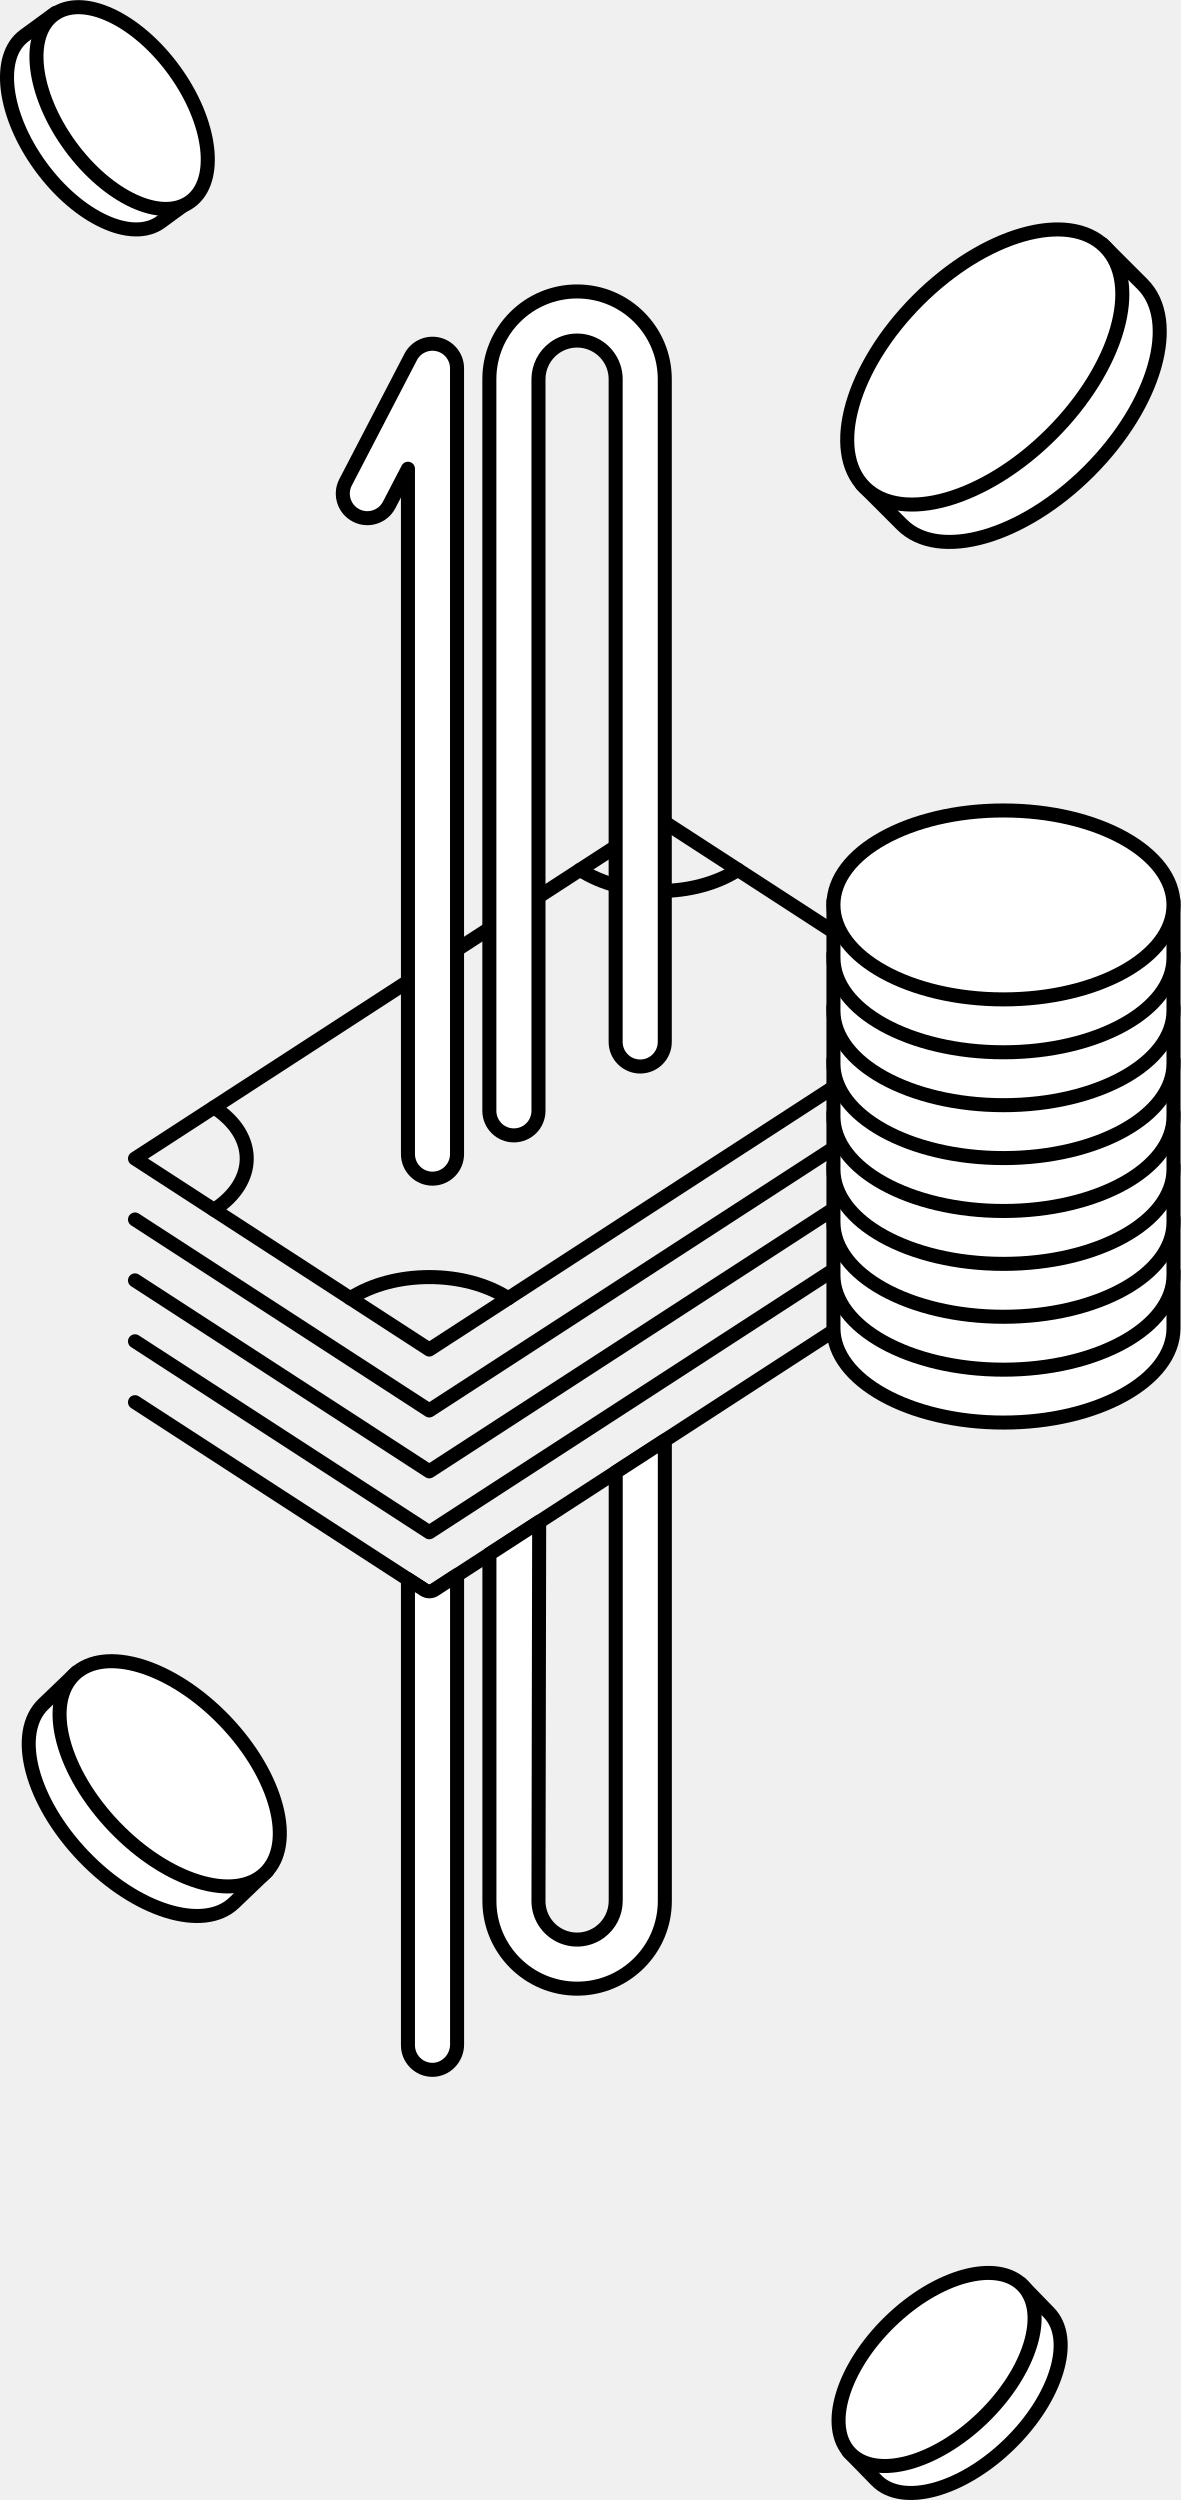
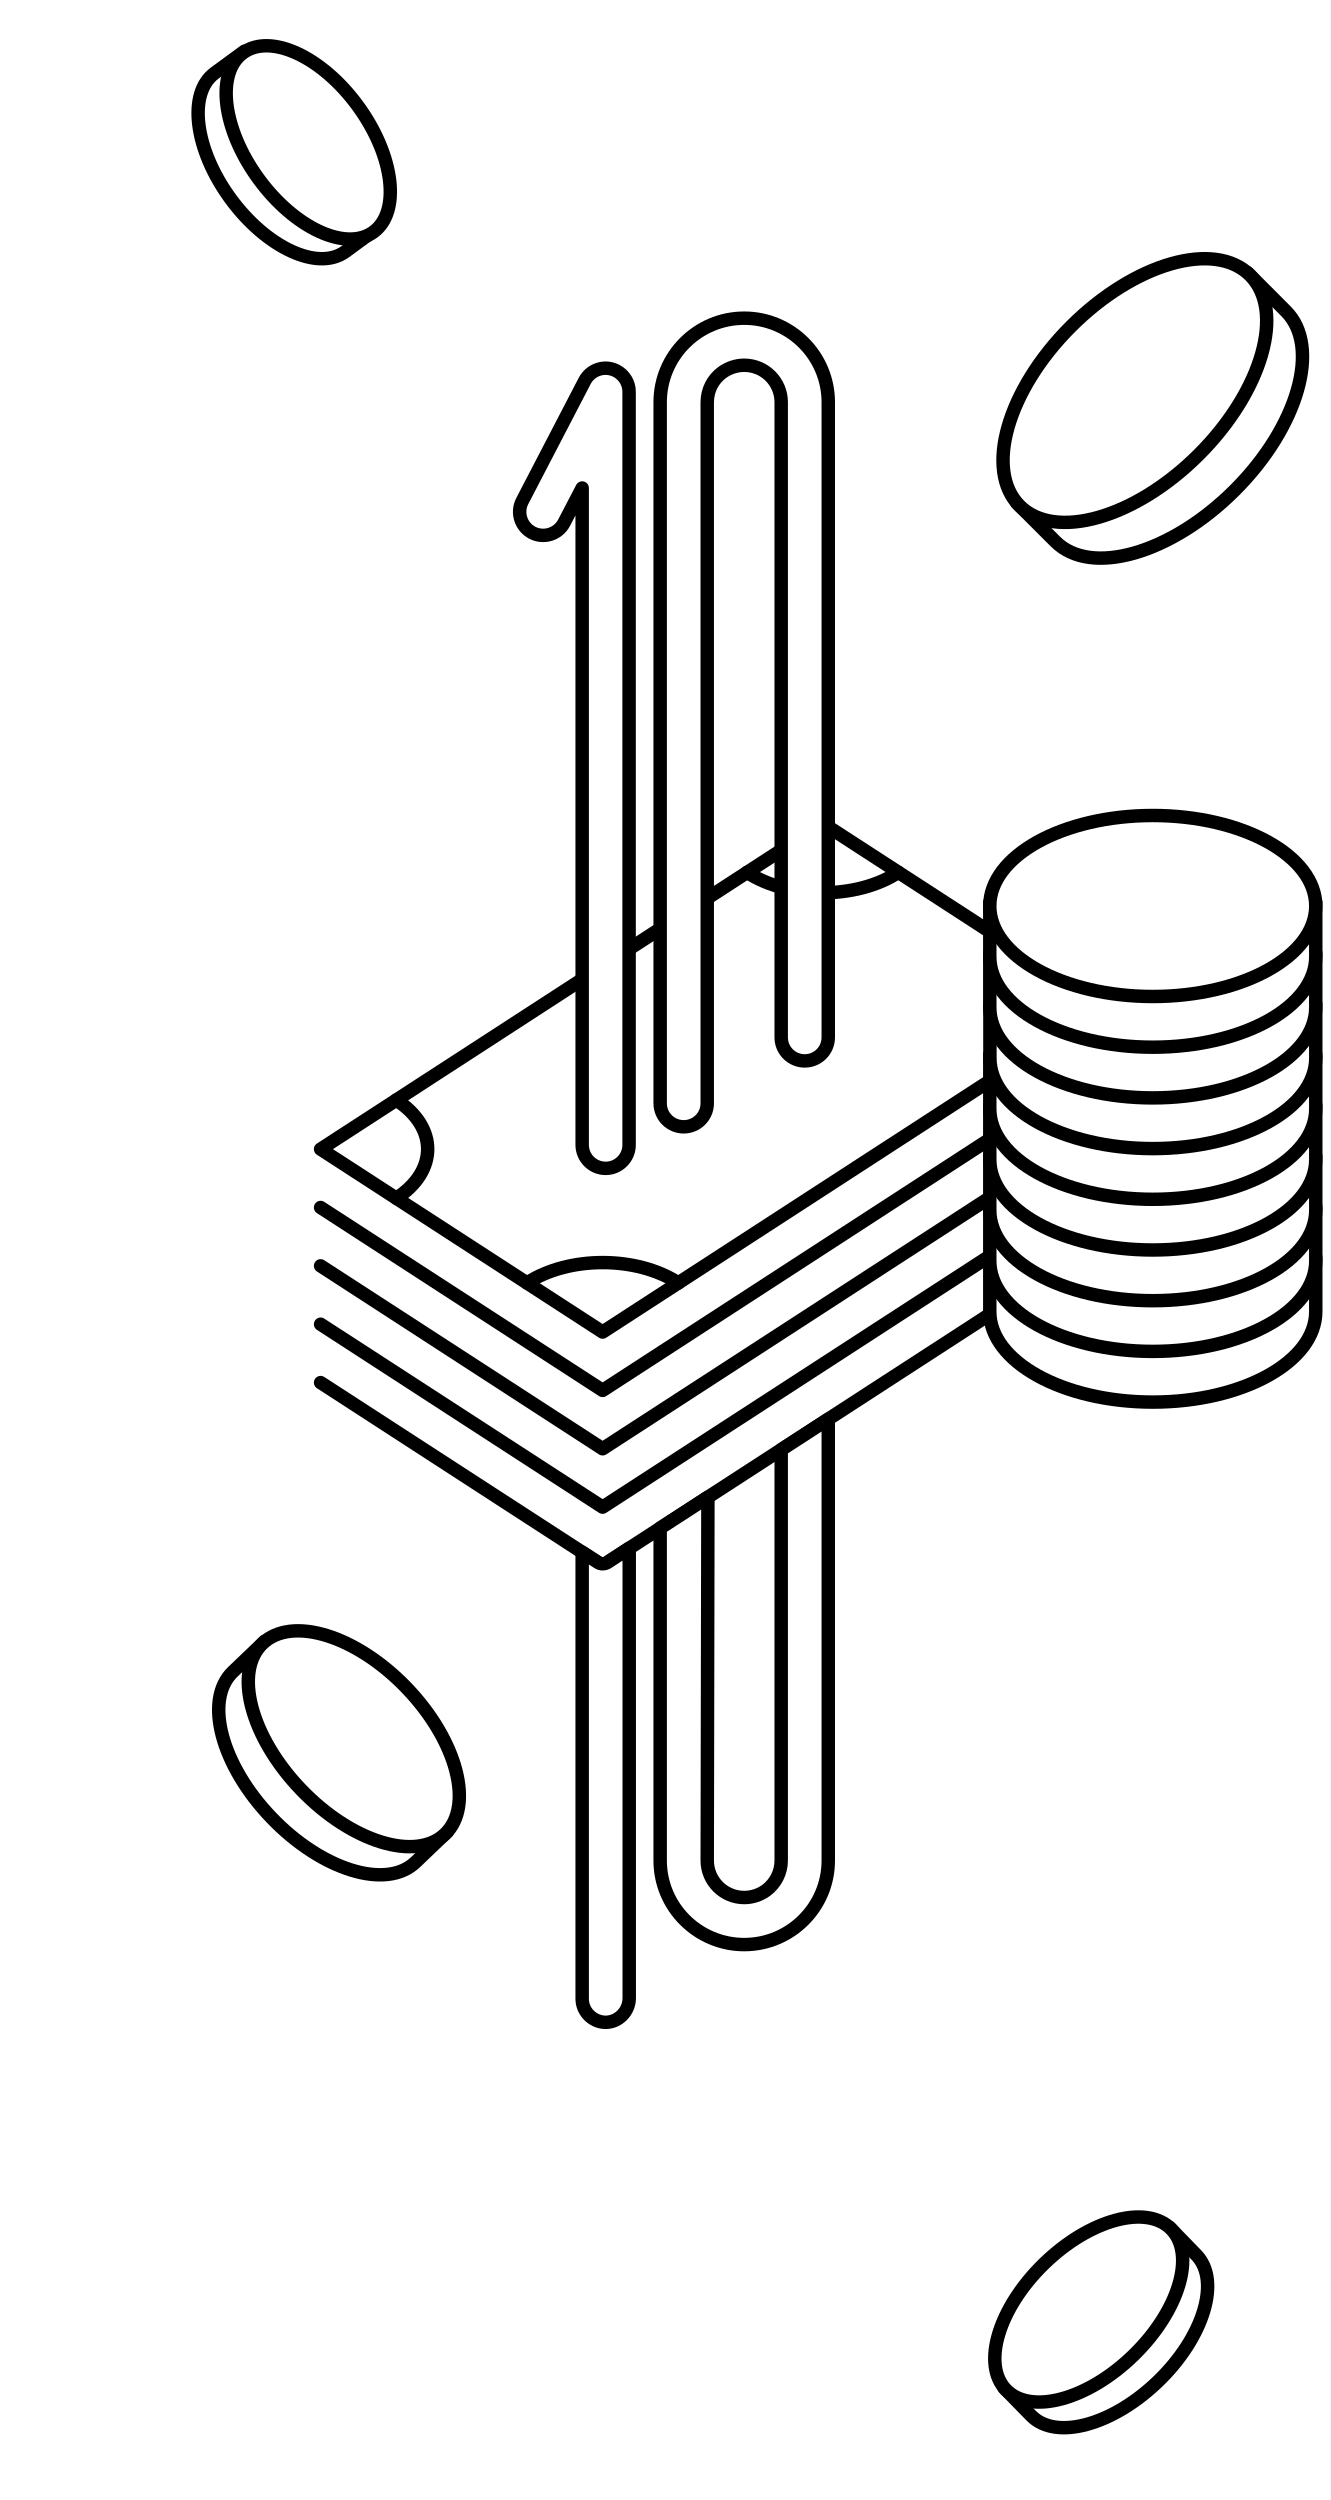
- <svg xmlns="http://www.w3.org/2000/svg" id="Layer_1" data-name="Layer 1" viewBox="0 0 841.2 1781.43">
-   <defs>
-     <style>.cls-1{fill:none;}.cls-1,.cls-2{stroke:#000;stroke-linecap:round;stroke-linejoin:round;stroke-width:10px;}.cls-2{fill:#fff;}</style>
-   </defs>
-   <polyline class="cls-1" points="595.45 773.77 305.9 961.64 96.2 825.57 469.57 583.3 593.87 663.95" />
-   <path class="cls-1" d="M214,887.34c31.07-20.17,31.07-52.85,0-73" transform="translate(-61.49 -25.26)" />
-   <path class="cls-1" d="M474.81,645.07c31.07,20.16,81.45,20.16,112.52,0" transform="translate(-61.49 -25.26)" />
-   <path class="cls-1" d="M423.66,950.39c-31.07-20.16-81.45-20.16-112.53,0" transform="translate(-61.49 -25.26)" />
-   <polyline class="cls-1" points="594.41 817.84 305.9 1005.04 96.2 868.97" />
-   <polyline class="cls-1" points="593.88 861.58 305.9 1048.44 96.2 912.37" />
-   <polyline class="cls-1" points="592.19 906.08 305.9 1091.84 96.2 955.77" />
-   <polyline class="cls-1" points="594.8 947.78 305.9 1135.24 96.2 999.17" />
-   <path class="cls-2" d="M897.69,931.25v40.38c0,37.18-54.24,67.31-121.15,67.31s-121.16-30.13-121.16-67.31V931.25" transform="translate(-61.49 -25.26)" />
-   <path class="cls-2" d="M897.69,893.55v40.39c0,37.17-54.24,67.31-121.15,67.31s-121.16-30.14-121.16-67.31V893.55" transform="translate(-61.49 -25.26)" />
-   <path class="cls-2" d="M897.69,855.86v40.38c0,37.18-54.24,67.31-121.15,67.31s-121.16-30.13-121.16-67.31V855.86" transform="translate(-61.49 -25.26)" />
-   <path class="cls-2" d="M897.69,818.17v40.38c0,37.18-54.24,67.31-121.15,67.31s-121.16-30.13-121.16-67.31V818.17" transform="translate(-61.49 -25.26)" />
-   <path class="cls-2" d="M897.69,780.47v40.39c0,37.17-54.24,67.31-121.15,67.31S655.38,858,655.38,820.86V780.47" transform="translate(-61.49 -25.26)" />
-   <path class="cls-2" d="M897.69,742.78v40.38c0,37.18-54.24,67.31-121.15,67.31s-121.16-30.13-121.16-67.31V742.78" transform="translate(-61.49 -25.26)" />
-   <path class="cls-2" d="M897.69,705.09v40.38c0,37.17-54.24,67.31-121.15,67.31s-121.16-30.14-121.16-67.31V705.09" transform="translate(-61.49 -25.26)" />
-   <path class="cls-2" d="M897.69,667.39v40.39c0,37.17-54.24,67.31-121.15,67.31S655.38,745,655.38,707.78V667.39" transform="translate(-61.49 -25.26)" />
-   <ellipse class="cls-2" cx="715.04" cy="644.83" rx="121.16" ry="67.31" />
-   <path class="cls-1" d="M347.69,1147.71" transform="translate(-61.49 -25.26)" />
-   <path class="cls-2" d="M387.19,1147.61v334.57c0,9.81-8,18.14-17.83,18a17.5,17.5,0,0,1-17.17-17.49V1150.58l11.57,7.5a6.73,6.73,0,0,0,7.37,0Z" transform="translate(-61.49 -25.26)" />
-   <path class="cls-2" d="M369.69,865.14a17.51,17.51,0,0,1-17.5-17.5V359.28L338.72,385.2a17.5,17.5,0,0,1-31.06-16.13l46.5-89.5a17.5,17.5,0,0,1,33,8.07v560A17.5,17.5,0,0,1,369.69,865.14Z" transform="translate(-61.49 -25.26)" />
-   <path class="cls-2" d="M445.69,1109.64l-.5,270.19A27.51,27.51,0,0,0,489,1402a27.61,27.61,0,0,0,11.23-22.18v-305.5l35-22.69v328.19a62.5,62.5,0,0,1-125,0V1132.64Z" transform="translate(-61.49 -25.26)" />
-   <path class="cls-2" d="M427.69,834.31a17.5,17.5,0,0,1-17.5-17.5V295.44a62.5,62.5,0,1,1,125,0V767.73a17.5,17.5,0,1,1-35,0V295.44a27.5,27.5,0,0,0-43.76-22.18,27.59,27.59,0,0,0-11.24,22.18V816.81A17.49,17.49,0,0,1,427.69,834.31Z" transform="translate(-61.49 -25.26)" />
-   <path class="cls-2" d="M847,199.19l28.55,28.56C901.82,254,884.77,313.7,837.46,361s-107,64.37-133.27,38.08l-28.56-28.56" transform="translate(-61.49 -25.26)" />
-   <ellipse class="cls-2" cx="763.21" cy="286.77" rx="121.16" ry="67.31" transform="translate(-40.73 598.41) rotate(-45)" />
-   <path class="cls-2" d="M198.15,167.27,176,183.46c-20.37,14.89-58.63-2.76-85.44-39.44s-32-78.47-11.66-93.37l22.14-16.18" transform="translate(-61.49 -25.26)" />
-   <ellipse class="cls-2" cx="148.13" cy="101.95" rx="45.7" ry="82.26" transform="matrix(0.81, -0.59, 0.59, 0.81, -93.11, 81.82)" />
-   <path class="cls-2" d="M251.92,1358.49l-23.6,22.63c-21.73,20.83-69.74,6-107.23-33.1s-50.28-87.7-28.55-108.53l23.6-22.63" transform="translate(-61.49 -25.26)" />
-   <ellipse class="cls-2" cx="182.46" cy="1289.18" rx="54.5" ry="98.1" transform="translate(-902.93 459.61) rotate(-43.79)" />
-   <path class="cls-2" d="M789,1652.69l19.9,20.49c18.33,18.85,5.66,60.87-28.28,93.85s-76.31,44.43-94.63,25.58L666,1772.12" transform="translate(-61.49 -25.26)" />
-   <ellipse class="cls-2" cx="728.83" cy="1713.77" rx="85.69" ry="47.61" transform="translate(-1049.66 967.32) rotate(-44.18)" />
+ <svg xmlns="http://www.w3.org/2000/svg" version="1.1" id="Layer_1" x="0px" y="0px" viewBox="0 0 989.4 1859" style="enable-background:new 0 0 989.4 1859;" xml:space="preserve">
+   <style type="text/css">
+ 	.st0{fill:#FFFFFF;}
+ 	.st1{fill:none;stroke:#000000;stroke-width:10;stroke-linecap:round;stroke-linejoin:round;}
+ 	.st2{fill:#FFFFFF;stroke:#000000;stroke-width:10;stroke-linecap:round;stroke-linejoin:round;}
+ </style>
+   <rect class="st0" width="989.4" height="1859" />
+   <polyline class="st1" points="737.6,802.7 448.1,990.5 238.4,854.5 611.8,612.2 736.1,692.8 " />
+   <path class="st1" d="M294.7,891c31.1-20.2,31.1-52.8,0-73" />
+   <path class="st1" d="M555.5,648.7c31.1,20.2,81.5,20.2,112.5,0" />
+   <path class="st1" d="M504.4,954c-31.1-20.2-81.4-20.2-112.5,0" />
+   <polyline class="st1" points="736.6,846.7 448.1,1033.9 238.4,897.9 " />
+   <polyline class="st1" points="736.1,890.5 448.1,1077.3 238.4,941.3 " />
+   <polyline class="st1" points="734.4,935 448.1,1120.7 238.4,984.7 " />
+   <polyline class="st1" points="737,976.7 448.1,1164.1 238.4,1028.1 " />
+   <path class="st2" d="M978.4,934.9v40.4c0,37.2-54.2,67.3-121.2,67.3s-121.2-30.1-121.2-67.3v-40.4" />
+   <path class="st2" d="M978.4,897.2v40.4c0,37.2-54.2,67.3-121.2,67.3s-121.2-30.1-121.2-67.3v-40.4" />
+   <path class="st2" d="M978.4,859.5v40.4c0,37.2-54.2,67.3-121.2,67.3s-121.2-30.1-121.2-67.3v-40.4" />
+   <path class="st2" d="M978.4,821.8v40.4c0,37.2-54.2,67.3-121.2,67.3s-121.2-30.1-121.2-67.3v-40.4" />
+   <path class="st2" d="M978.4,784.1v40.4c0,37.2-54.2,67.3-121.2,67.3s-121.2-30.2-121.2-67.3v-40.4" />
+   <path class="st2" d="M978.4,746.4v40.4c0,37.2-54.2,67.3-121.2,67.3S736.1,824,736.1,786.8v-40.4" />
+   <path class="st2" d="M978.4,708.7v40.4c0,37.2-54.2,67.3-121.2,67.3s-121.2-30.1-121.2-67.3v-40.4" />
+   <path class="st2" d="M978.4,671v40.4c0,37.2-54.2,67.3-121.2,67.3s-121.2-30.1-121.2-67.3V671" />
+   <ellipse class="st2" cx="857.2" cy="673.7" rx="121.2" ry="67.3" />
+   <path class="st1" d="M428.4,1151.3" />
+   <path class="st2" d="M467.9,1151.2v334.6c0,9.8-8,18.1-17.8,18c-9.5-0.2-17.2-8-17.2-17.5v-332.1l11.6,7.5c2.2,1.5,5.1,1.5,7.4,0  L467.9,1151.2z" />
+   <path class="st2" d="M450.4,868.8c-9.7,0-17.5-7.8-17.5-17.5V362.9l-13.5,25.9c-4.5,8.5-15.1,11.8-23.7,7.3  c-8.4-4.5-11.7-14.9-7.4-23.4l46.5-89.5c4.5-8.6,15.1-11.9,23.6-7.4c5.7,3,9.4,9,9.4,15.4v560C467.9,860.9,460,868.8,450.4,868.8z" />
+   <path class="st2" d="M526.4,1113.3l-0.5,270.2c0,15.2,12.3,27.5,27.5,27.5c5.9,0,11.6-1.9,16.3-5.3c7-5.2,11.2-13.4,11.2-22.2V1078  l35-22.7v328.2c0,34.5-28,62.5-62.5,62.5c-34.5,0-62.5-28-62.5-62.5v-247.2L526.4,1113.3z" />
+   <path class="st2" d="M508.4,837.9c-9.7,0-17.5-7.8-17.5-17.5V299.1c0-34.5,28-62.5,62.5-62.5c34.5,0,62.5,28,62.5,62.5l0,0v472.3  c0,9.7-7.8,17.5-17.5,17.5s-17.5-7.8-17.5-17.5V299.1c0-15.2-12.3-27.5-27.5-27.5c-5.8,0-11.5,1.9-16.3,5.3  c-7.1,5.2-11.2,13.4-11.2,22.2v521.4C525.9,830.1,518.1,837.9,508.4,837.9C508.4,837.9,508.4,837.9,508.4,837.9z" />
+   <path class="st2" d="M927.7,202.8l28.5,28.6c26.3,26.2,9.2,86-38.1,133.2s-107,64.4-133.3,38.1l-28.6-28.6" />
+   <ellipse transform="matrix(0.7071 -0.7071 0.7071 0.7071 41.8223 681.7966)" class="st2" cx="843.9" cy="290.4" rx="121.2" ry="67.3" />
+   <path class="st2" d="M278.9,170.9l-22.1,16.2c-20.4,14.9-58.6-2.8-85.4-39.4s-32-78.5-11.7-93.4l22.1-16.2" />
+   <ellipse transform="matrix(0.8083 -0.5888 0.5888 0.8083 -18.4103 155.2576)" class="st2" cx="229.2" cy="105.9" rx="45.8" ry="82.4" />
+   <path class="st2" d="M332.6,1362.1l-23.6,22.6c-21.7,20.8-69.7,6-107.2-33.1s-50.3-87.7-28.6-108.5l23.6-22.6" />
+   <ellipse transform="matrix(0.7219 -0.692 0.692 0.7219 -821.5165 541.653)" class="st2" cx="263.1" cy="1292.9" rx="54.5" ry="98.1" />
+   <path class="st2" d="M869.7,1656.3l19.9,20.5c18.3,18.8,5.7,60.9-28.3,93.8s-76.3,44.4-94.6,25.6l-20-20.5" />
+   <ellipse transform="matrix(0.7172 -0.6969 0.6969 0.7172 -967.8441 1049.939)" class="st2" cx="809.6" cy="1717.3" rx="85.7" ry="47.6" />
</svg>
